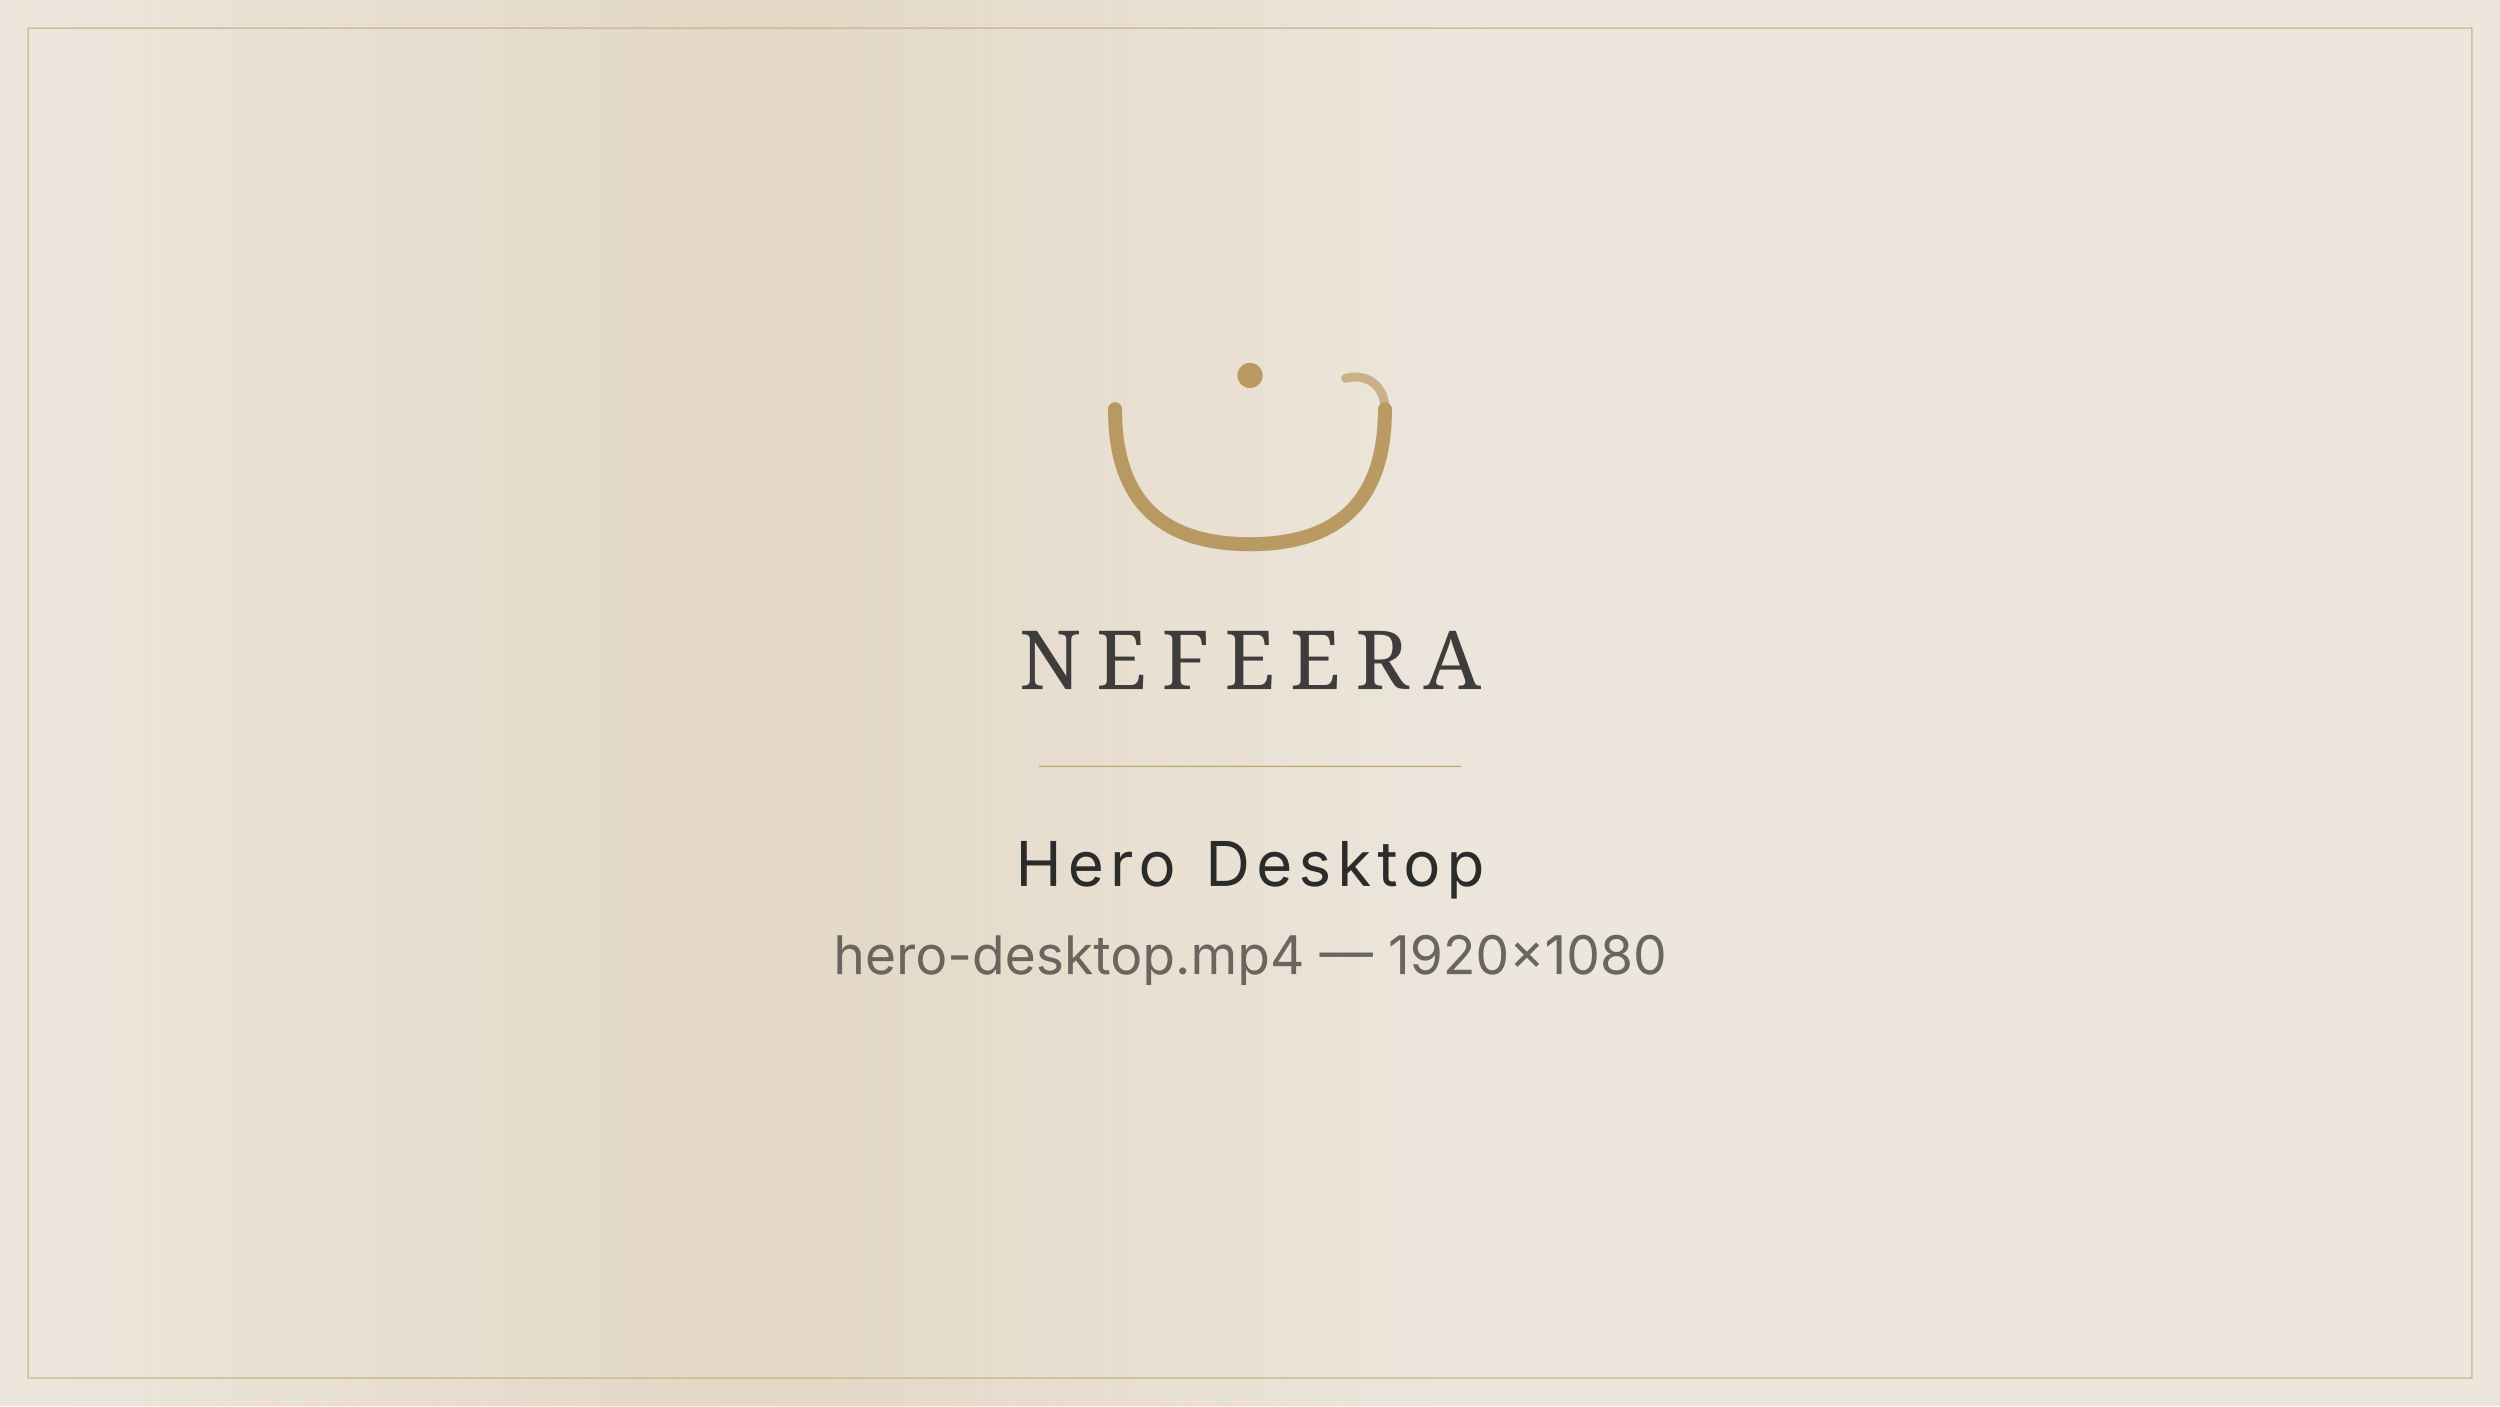
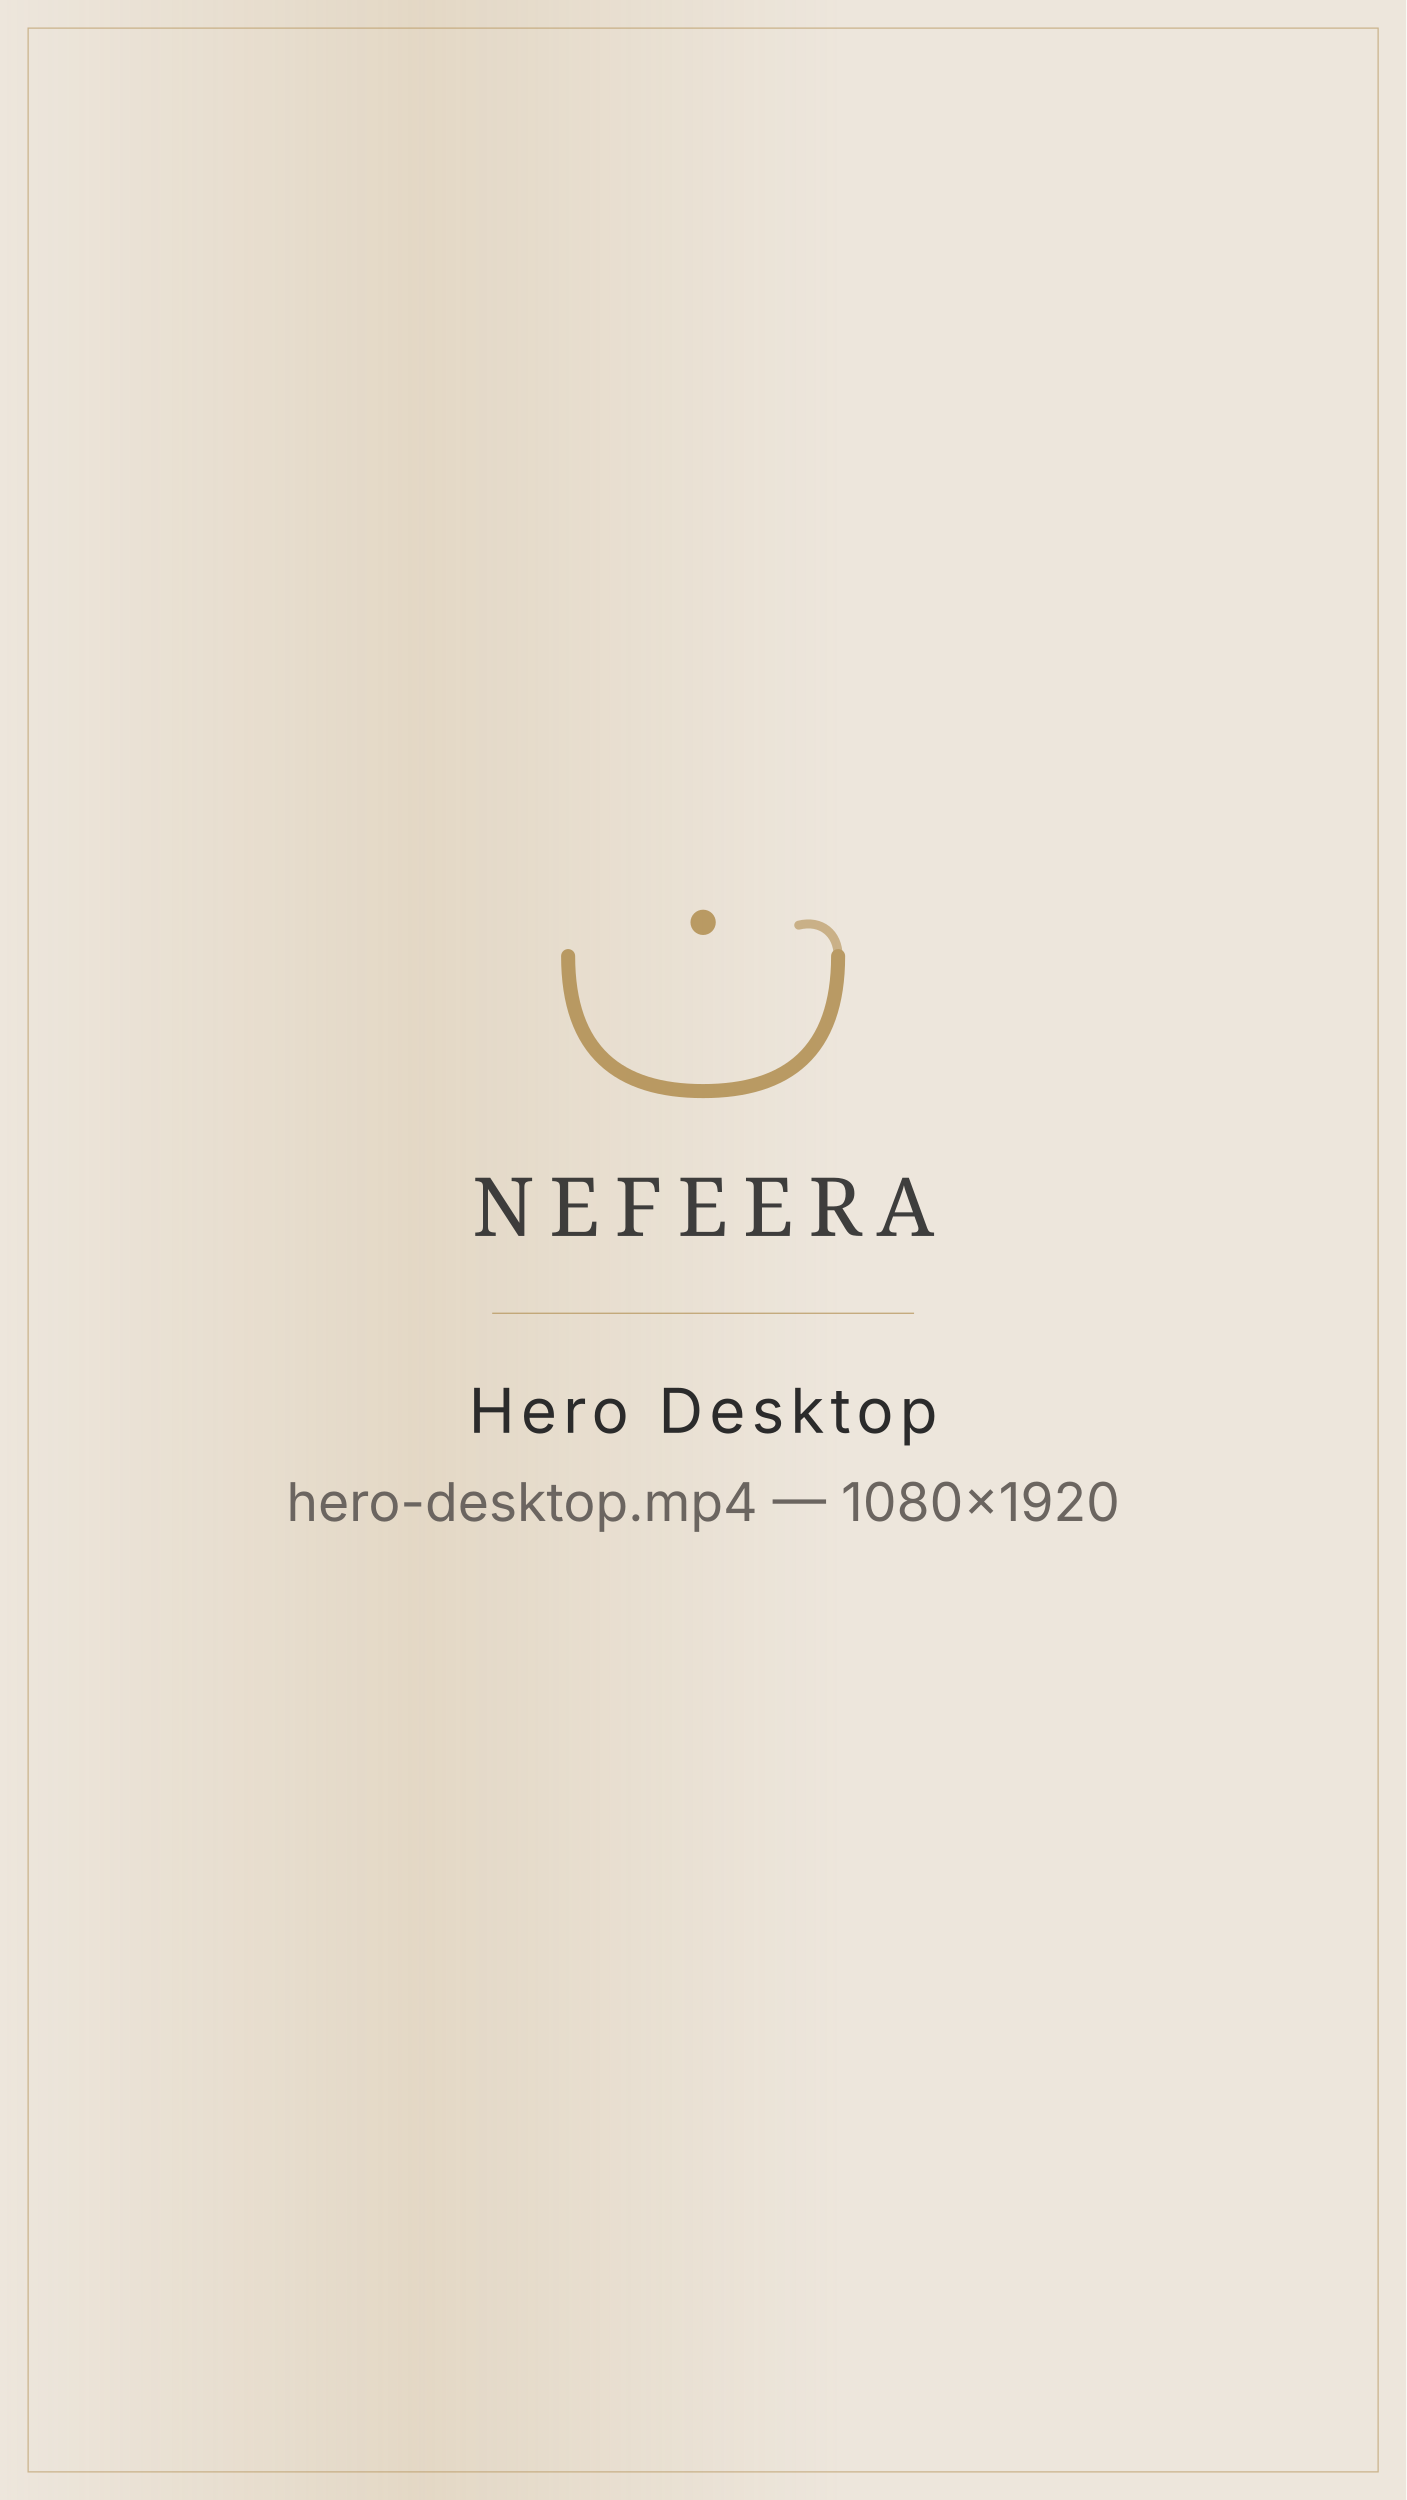
- <svg xmlns="http://www.w3.org/2000/svg" viewBox="0 0 1920 1080" width="1920" height="1080" preserveAspectRatio="xMidYMid slice" role="img" aria-label="Hero Desktop placeholder. Required file: hero-desktop.mp4 — 1920×1080">
-   <rect width="1920" height="1080" fill="#EDE6DC" />
+ <svg xmlns="http://www.w3.org/2000/svg" viewBox="0 0 1080 1920" width="1080" height="1920" preserveAspectRatio="xMidYMid slice" role="img" aria-label="Hero Desktop placeholder. Required file: hero-desktop.mp4 — 1080×1920">
+   <rect width="1080" height="1920" fill="#EDE6DC" />
  <defs>
    <linearGradient id="shimmer-herodesktopmp41" x1="0" y1="0" x2="1" y2="0">
      <stop offset="0%" stop-color="#B08D4F" stop-opacity="0" />
      <stop offset="50%" stop-color="#B08D4F" stop-opacity="0.16" />
      <stop offset="100%" stop-color="#B08D4F" stop-opacity="0" />
    </linearGradient>
  </defs>
  <style>
      @keyframes sweep-herodesktopmp41-move {
        0%   { transform: translateX(-70%); }
        100% { transform: translateX(170%); }
      }
      .sweep-herodesktopmp41 {
        animation: sweep-herodesktopmp41-move 6s cubic-bezier(0.77, 0, 0.175, 1) infinite;
      }
      @media (prefers-reduced-motion: reduce) {
        .sweep-herodesktopmp41 { animation: none; opacity: 0; }
      }
    </style>
-   <rect class="sweep-herodesktopmp41" x="0" y="0" width="1152.00" height="1080" fill="url(#shimmer-herodesktopmp41)" />
-   <rect x="21.60" y="21.60" width="1876.80" height="1036.80" fill="none" stroke="#B08D4F" stroke-width="1" vector-effect="non-scaling-stroke" opacity="0.55" />
-   <g transform="translate(830.40 275.40) scale(2.16)" fill="none" stroke="#B08D4F" stroke-linecap="round" stroke-linejoin="round" opacity="0.85">
+   <rect class="sweep-herodesktopmp41" x="0" y="0" width="648.00" height="1920" fill="url(#shimmer-herodesktopmp41)" />
+   <rect x="21.60" y="21.60" width="1036.80" height="1876.80" fill="none" stroke="#B08D4F" stroke-width="1" vector-effect="non-scaling-stroke" opacity="0.55" />
+   <g transform="translate(410.40 695.40) scale(2.16)" fill="none" stroke="#B08D4F" stroke-linecap="round" stroke-linejoin="round" opacity="0.85">
    <path d="M12 18 C12 52, 30 66, 60 66 C90 66, 108 52, 108 18" stroke-width="5" />
    <path d="M108 18 C108 10, 102 5, 94 7" stroke-width="3.2" opacity="0.7" />
    <circle cx="60" cy="6" r="4.5" fill="#B08D4F" stroke="none" />
  </g>
-   <text x="960.00" y="529.20" text-anchor="middle" font-family="'Cormorant Garamond', Georgia, serif" font-size="62.64" letter-spacing="11.28" fill="#2B2B2B" opacity="0.9">NEFEERA</text>
-   <line x1="798.00" y1="588.60" x2="1122.00" y2="588.60" stroke="#B08D4F" stroke-width="1" vector-effect="non-scaling-stroke" opacity="0.7" />
-   <text x="960.00" y="680.40" text-anchor="middle" font-family="Inter, system-ui, sans-serif" font-size="47.52" letter-spacing="4.75" fill="#2B2B2B">Hero Desktop</text>
-   <text x="960.00" y="748.12" text-anchor="middle" font-family="Inter, system-ui, sans-serif" font-size="41.04" fill="#6B6560">hero-desktop.mp4 — 1920×1080</text>
+   <text x="540.00" y="949.20" text-anchor="middle" font-family="'Cormorant Garamond', Georgia, serif" font-size="62.64" letter-spacing="11.28" fill="#2B2B2B" opacity="0.9">NEFEERA</text>
+   <line x1="378.00" y1="1008.60" x2="702.00" y2="1008.60" stroke="#B08D4F" stroke-width="1" vector-effect="non-scaling-stroke" opacity="0.7" />
+   <text x="540.00" y="1100.40" text-anchor="middle" font-family="Inter, system-ui, sans-serif" font-size="47.52" letter-spacing="4.75" fill="#2B2B2B">Hero Desktop</text>
+   <text x="540.00" y="1168.12" text-anchor="middle" font-family="Inter, system-ui, sans-serif" font-size="41.04" fill="#6B6560">hero-desktop.mp4 — 1080×1920</text>
</svg>
